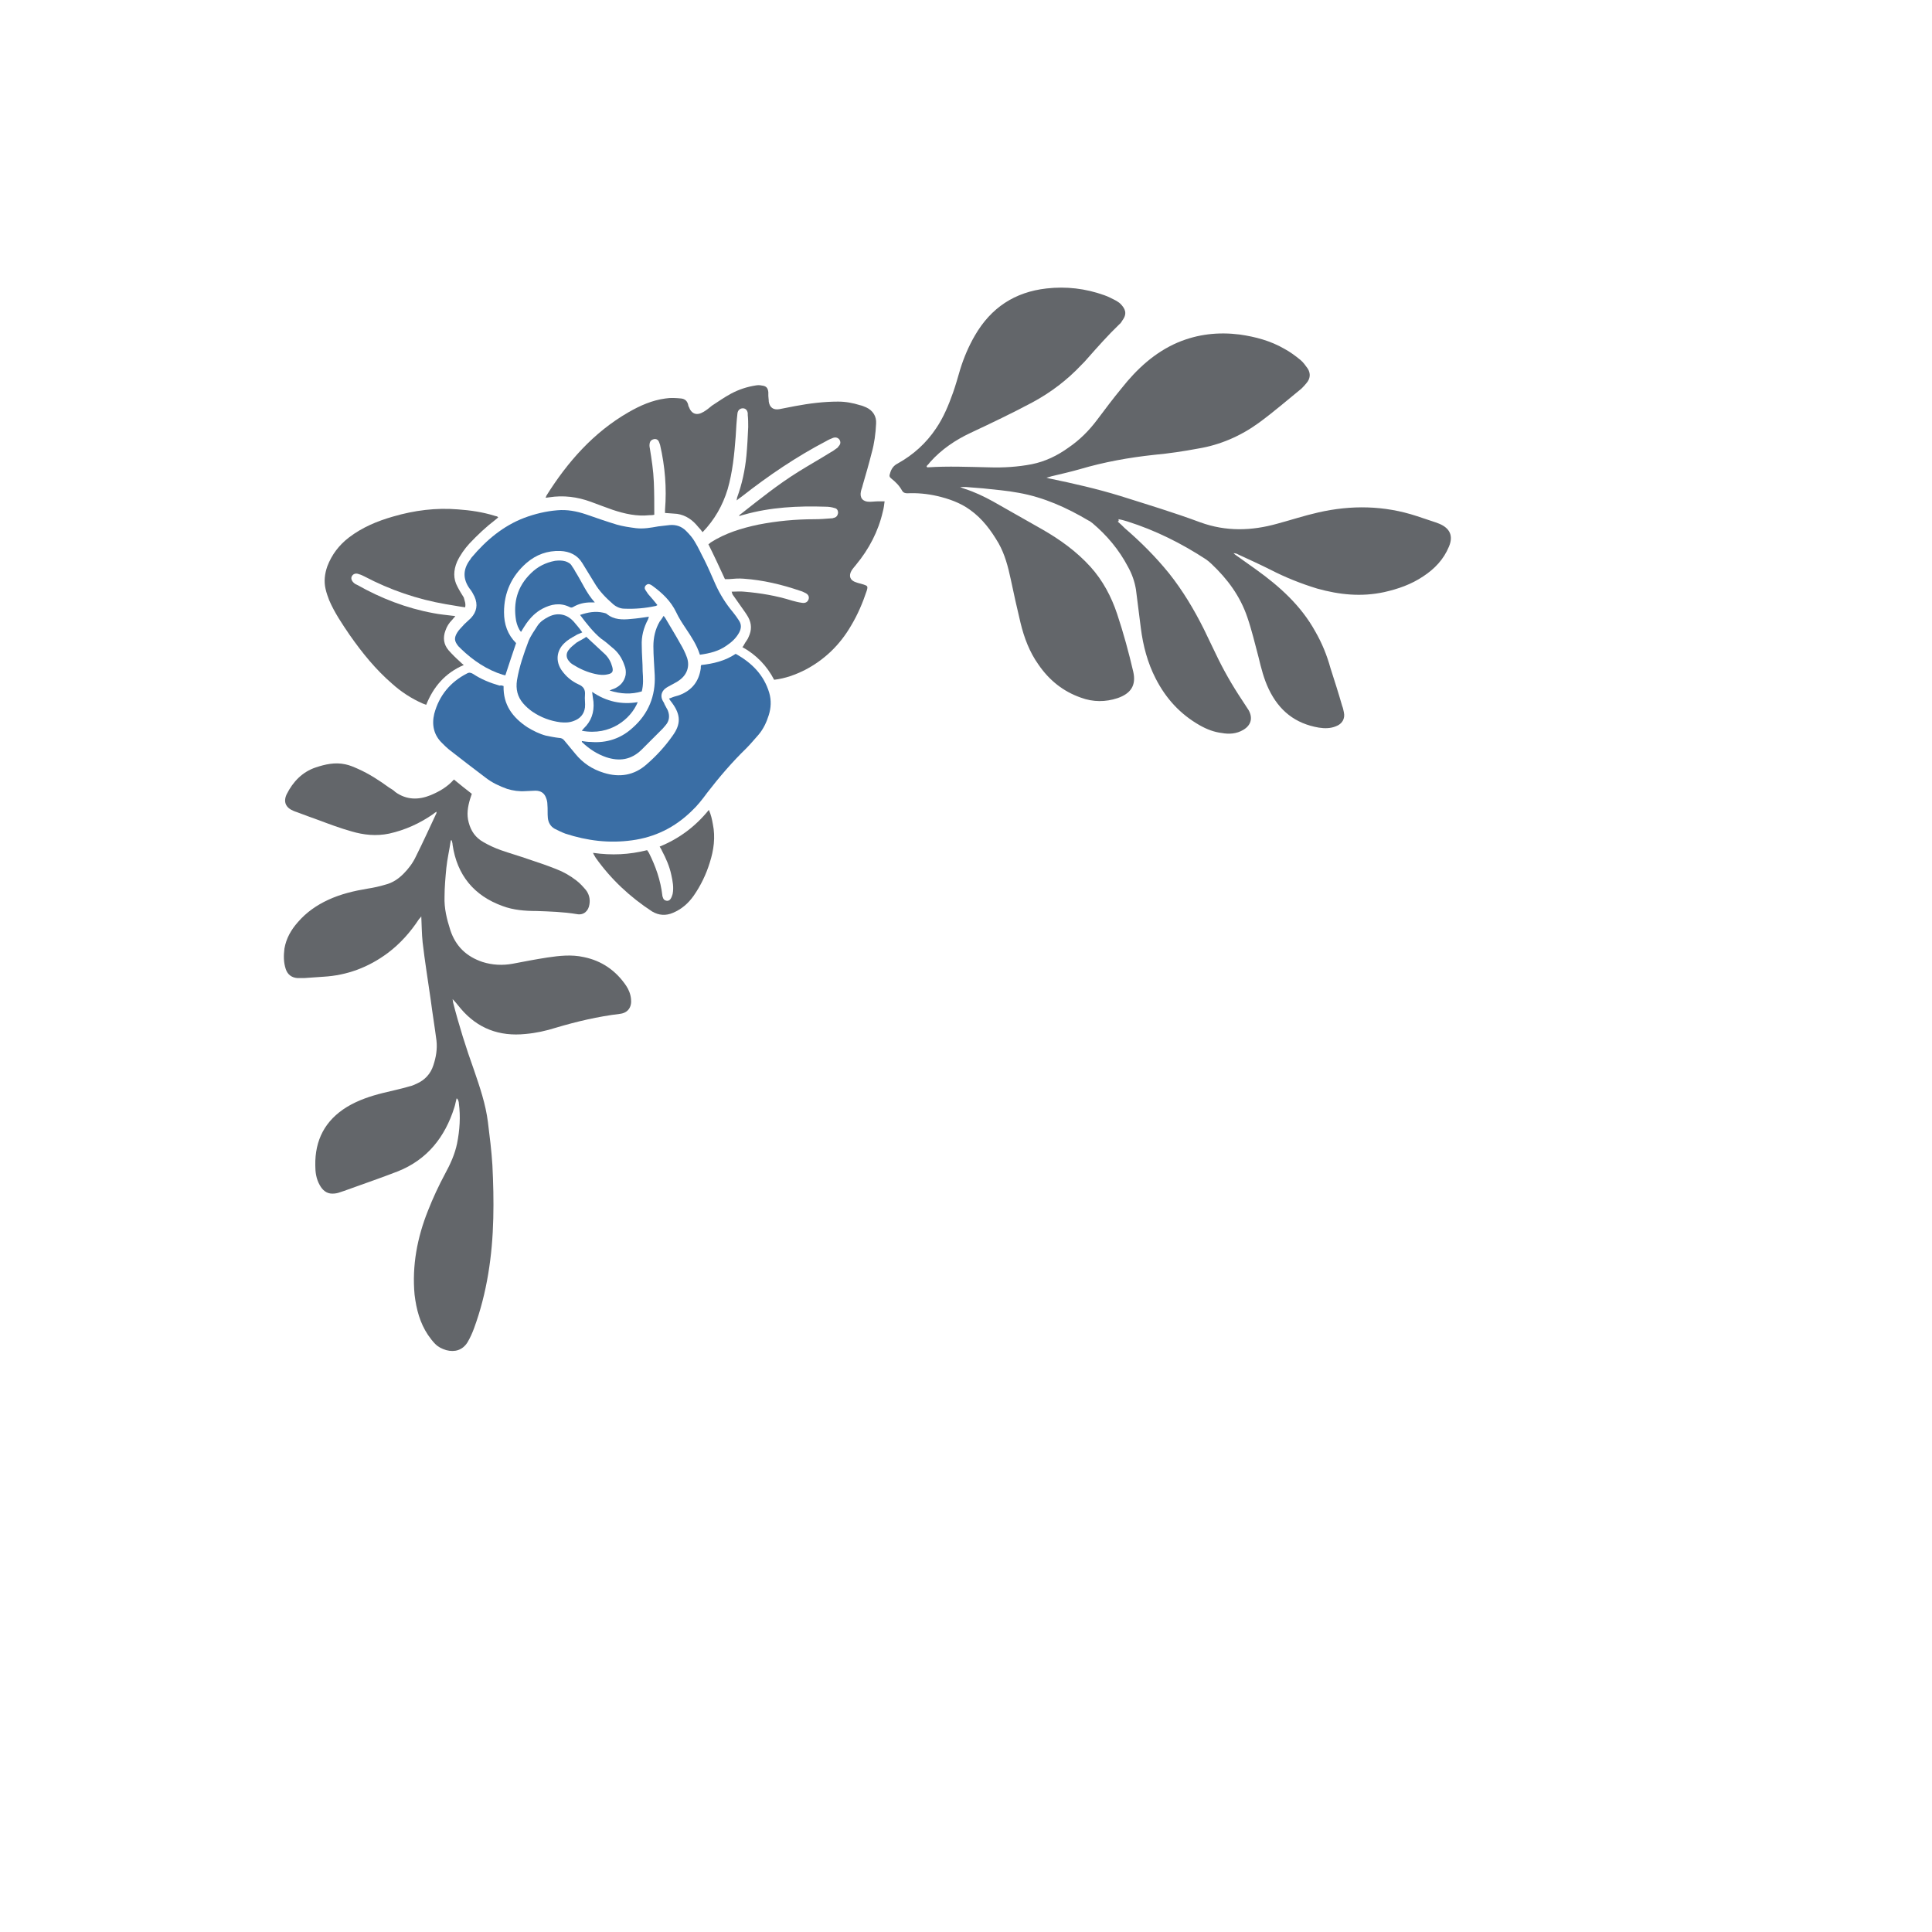
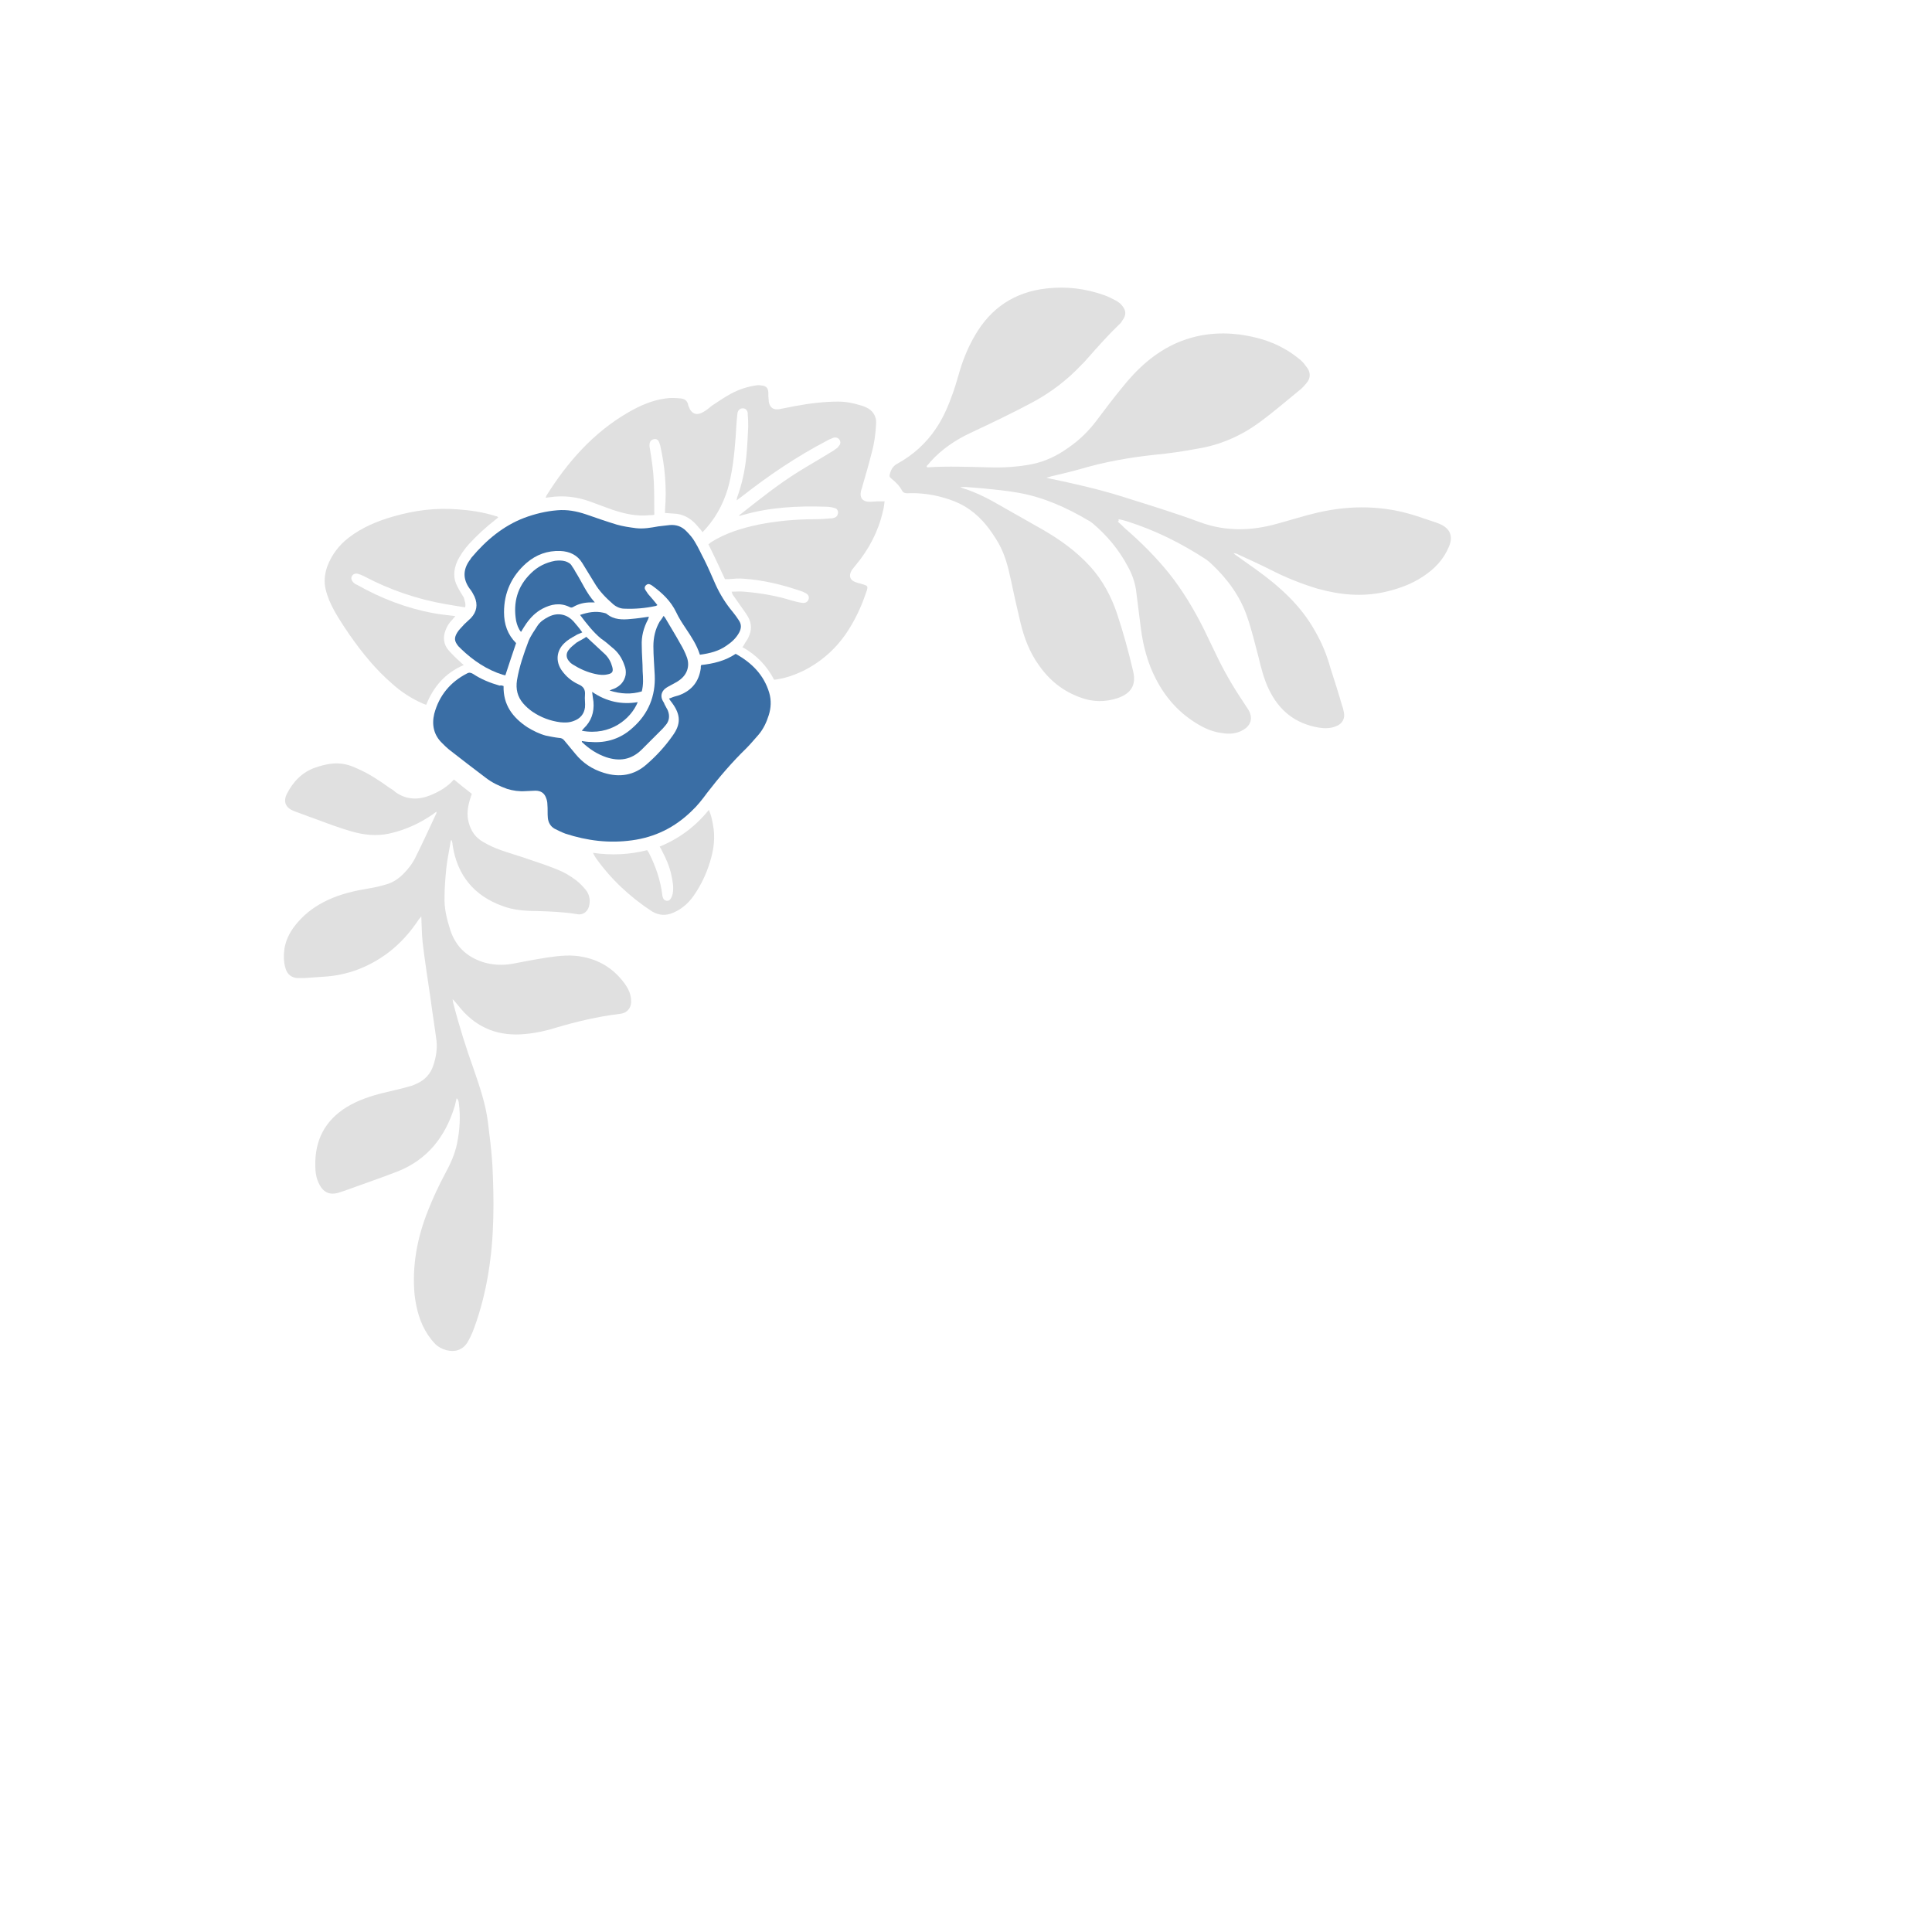
<svg xmlns="http://www.w3.org/2000/svg" version="1.1" id="Calque_1" x="0px" y="0px" viewBox="0 0 432 432" style="enable-background:new 0 0 432 432;" xml:space="preserve">
  <style type="text/css">
- 	.st0{fill:#63666A;}
- 	.st1{fill:#63666A;}
- 	.st2{fill:#63666A;}
- 	.st3{fill:#63666A;}
- 	.st4{fill:#63666A;}
- 	.st5{fill:#63666A;}
- 	.st6{fill:#63666A;}
- 	.st7{fill:#63666A;}
- 	.st8{fill:#63666A;}
- 	.st9{fill:#63666A;}
- 	.st10{fill:#63666A;}
- 	.st11{fill:#63666A;}
- 	.st12{fill:#63666A;}
- 	.st13{fill:#63666A;}
- 	.st14{fill:#63666A;}
- 	.st15{fill:#63666A;}
- 	.st16{fill:#63666A;}
- 	.st17{fill:#63666A;}
- 	.st18{fill:#63666A;}
- 	.st19{fill:#63666A;}
- 	.st20{fill:#63666A;}
- 	.st21{fill:#63666A;}
- 	.st22{fill:#63666A;}
- 	.st23{fill:#63666A;}
- 	.st24{fill:#63666A;}
- 	.st25{fill:#63666A;}
- 	.st26{fill:#63666A;}
- 	.st27{fill:#63666A;}
- 	.st28{fill:#63666A;}
- 	.st29{fill:#63666A;}
- 	.st30{fill:#63666A;}
- 	.st31{fill:#63666A;}
- 	.st32{fill:#63666A;}
- 	.st33{fill:#63666A;}
- 	.st34{fill:#63666A;}
- 	.st35{fill:#63666A;}
- 	.st36{fill:#63666A;}
- 	.st37{fill:#63666A;}
- 	.st38{fill:#63666A;}
- 	.st39{fill:#63666A;}
- 	.st40{fill:#63666A;}
- 	.st41{fill:#63666A;}
- 	.st42{fill:#63666A;}
+ 	.st0{fill:#E0E0E0;}
+ 	.st1{fill:#E0E0E0;}
+ 	.st2{fill:#E0E0E0;}
+ 	.st3{fill:#E0E0E0;}
+ 	.st4{fill:#E0E0E0;}
+ 	.st5{fill:#E0E0E0;}
+ 	.st6{fill:#E0E0E0;}
+ 	.st7{fill:#E0E0E0;}
+ 	.st8{fill:#E0E0E0;}
+ 	.st9{fill:#E0E0E0;}
+ 	.st10{fill:#E0E0E0;}
+ 	.st11{fill:#E0E0E0;}
+ 	.st12{fill:#E0E0E0;}
+ 	.st13{fill:#E0E0E0;}
+ 	.st14{fill:#E0E0E0;}
+ 	.st15{fill:#E0E0E0;}
+ 	.st16{fill:#E0E0E0;}
+ 	.st17{fill:#E0E0E0;}
+ 	.st18{fill:#E0E0E0;}
+ 	.st19{fill:#E0E0E0;}
+ 	.st20{fill:#E0E0E0;}
+ 	.st21{fill:#E0E0E0;}
+ 	.st22{fill:#E0E0E0;}
+ 	.st23{fill:#E0E0E0;}
+ 	.st24{fill:#E0E0E0;}
+ 	.st25{fill:#E0E0E0;}
+ 	.st26{fill:#E0E0E0;}
+ 	.st27{fill:#E0E0E0;}
+ 	.st28{fill:#E0E0E0;}
+ 	.st29{fill:#E0E0E0;}
+ 	.st30{fill:#E0E0E0;}
+ 	.st31{fill:#E0E0E0;}
+ 	.st32{fill:#E0E0E0;}
+ 	.st33{fill:#E0E0E0;}
+ 	.st34{fill:#E0E0E0;}
+ 	.st35{fill:#E0E0E0;}
+ 	.st36{fill:#E0E0E0;}
+ 	.st37{fill:#E0E0E0;}
+ 	.st38{fill:#E0E0E0;}
+ 	.st39{fill:#E0E0E0;}
+ 	.st40{fill:#E0E0E0;}
+ 	.st41{fill:#E0E0E0;}
+ 	.st42{fill:#E0E0E0;}
	.st43{fill:#3A6EA5;}
	.st44{fill:#3A6EA5;}
	.st45{fill:#63666A;}
- 	.st46{fill:#63666A;}
- 	.st47{fill:#63666A;}
- 	.st48{fill:#63666A;}
- 	.st49{fill:#63666A;}
- 	.st50{fill:#63666A;}
- 	.st51{fill:#63666A;}
- 	.st52{fill:#63666A;}
- 	.st53{fill:#63666A;}
- 	.st54{fill:#63666A;}
- 	.st55{fill:#63666A;}
- 	.st56{fill:#63666A;}
- 	.st57{fill:#63666A;}
- 	.st58{fill:#63666A;}
- 	.st59{fill:#63666A;}
- 	.st60{fill:#63666A;}
- 	.st61{fill:#63666A;}
- 	.st62{fill:#63666A;}
- 	.st63{fill:#63666A;}
- 	.st64{fill:#63666A;}
- 	.st65{fill:#63666A;}
- 	.st66{fill:#63666A;}
- 	.st67{fill:#63666A;}
+ 	.st46{fill:#E0E0E0;}
+ 	.st47{fill:#E0E0E0;}
+ 	.st48{fill:#E0E0E0;}
+ 	.st49{fill:#E0E0E0;}
+ 	.st50{fill:#E0E0E0;}
+ 	.st51{fill:#E0E0E0;}
+ 	.st52{fill:#E0E0E0;}
+ 	.st53{fill:#E0E0E0;}
+ 	.st54{fill:#E0E0E0;}
+ 	.st55{fill:#E0E0E0;}
+ 	.st56{fill:#E0E0E0;}
+ 	.st57{fill:#E0E0E0;}
+ 	.st58{fill:#E0E0E0;}
+ 	.st59{fill:#E0E0E0;}
+ 	.st60{fill:#E0E0E0;}
+ 	.st61{fill:#E0E0E0;}
+ 	.st62{fill:#E0E0E0;}
+ 	.st63{fill:#E0E0E0;}
+ 	.st64{fill:#E0E0E0;}
+ 	.st65{fill:#E0E0E0;}
+ 	.st66{fill:#E0E0E0;}
+ 	.st67{fill:#E0E0E0;}
</style>
  <g>
    <g>
      <g>
        <path class="st27" d="M249.9,116.6c0.6,0.5,1.1,1,1.6,1.5c3.6,3.1,6.9,6.4,9.9,10.1c3.1,3.9,5.6,8.1,7.8,12.5     c0.9,1.8,1.7,3.6,2.6,5.4c1.7,3.6,3.7,7.1,5.9,10.4c0.5,0.8,1,1.5,1.5,2.3c1,1.8,0.5,3.4-1.2,4.4c-1.5,0.9-3.2,1-4.8,0.7     c-1.7-0.2-3.3-0.8-4.9-1.7c-4.4-2.5-7.6-6-9.9-10.5c-1.8-3.5-2.8-7.3-3.3-11.2c-0.4-2.9-0.7-5.8-1.1-8.7     c-0.3-1.8-0.9-3.5-1.8-5.1c-2-3.8-4.7-7-7.9-9.7c-0.3-0.2-0.6-0.5-0.9-0.6c-4.9-2.9-10-5.2-15.6-6.2c-2.6-0.5-5.3-0.7-8-1     c-1.3-0.1-2.5-0.2-3.8-0.3c-0.4,0-0.7,0-1.3,0c0.4,0.2,0.7,0.3,1,0.4c2.2,0.7,4.3,1.7,6.3,2.8c3.7,2.1,7.4,4.2,11.1,6.3     c4,2.3,7.6,4.9,10.7,8.3c2.8,3.1,4.7,6.7,6,10.6c1.4,4.2,2.6,8.6,3.6,12.9c0.7,3.1-0.6,4.9-3.5,5.9c-2.7,0.9-5.5,0.9-8.2-0.1     c-4-1.4-7.1-3.9-9.5-7.4c-2-2.8-3.2-6-4-9.3c-0.8-3.3-1.5-6.5-2.2-9.8c-0.6-2.8-1.3-5.5-2.7-8c-1.7-2.9-3.6-5.5-6.4-7.5     c-2.2-1.6-4.8-2.5-7.4-3.1c-2.2-0.5-4.4-0.7-6.6-0.6c-0.5,0-0.9-0.1-1.2-0.6c-0.6-1.1-1.4-1.9-2.4-2.7c-0.4-0.3-0.5-0.6-0.3-1.1     c0.3-1.1,0.8-1.8,1.8-2.3c3.4-1.9,6.3-4.5,8.5-7.8c1.7-2.5,2.8-5.2,3.8-8c0.6-1.7,1.1-3.5,1.6-5.2c0.8-2.6,1.9-5.2,3.3-7.6     c3.6-6.2,8.9-9.7,16-10.5c4.4-0.5,8.7,0,12.9,1.5c0.9,0.3,1.8,0.8,2.6,1.2c0.3,0.2,0.7,0.4,1,0.7c1.1,1.1,1.6,2.2,0.5,3.7     c-0.2,0.3-0.4,0.7-0.7,0.9c-2.5,2.4-4.8,5-7.1,7.6c-0.4,0.5-0.9,1-1.4,1.5c-3.2,3.4-6.9,6.2-11,8.4c-4.5,2.4-9.1,4.6-13.8,6.8     c-3.4,1.6-6.5,3.7-9,6.5c-0.2,0.3-0.5,0.6-0.7,0.8c-0.1,0.1-0.1,0.2-0.1,0.3c0.1,0,0.2,0.1,0.2,0.1c4.6-0.3,9.2-0.1,13.8,0     c3.2,0.1,6.4-0.1,9.5-0.7c3-0.6,5.7-1.9,8.2-3.7c2.5-1.7,4.6-3.8,6.4-6.2c1.8-2.4,3.6-4.8,5.5-7.1c3.4-4.3,7.4-8,12.5-10.2     c4.5-1.9,9.1-2.4,13.9-1.8c3.5,0.5,6.9,1.4,10,3.2c1.3,0.7,2.5,1.6,3.6,2.5c0.6,0.5,1.1,1.2,1.6,1.9c0.7,1.1,0.6,2.3-0.3,3.3     c-0.3,0.4-0.7,0.8-1.1,1.2c-3.2,2.6-6.3,5.3-9.6,7.7c-4,2.9-8.6,4.9-13.5,5.7c-3.2,0.6-6.5,1.1-9.8,1.4     c-5.6,0.6-11.2,1.6-16.6,3.2c-2.1,0.6-4.3,1.1-6.4,1.6c-0.3,0.1-0.6,0.2-1.1,0.3c0.4,0.1,0.5,0.2,0.7,0.2     c5.3,1.1,10.6,2.3,15.8,3.9c6,1.9,12,3.7,17.9,5.9c5.8,2.1,11.5,1.9,17.2,0.3c3-0.8,6-1.8,9.1-2.5c7.4-1.7,14.8-1.6,22.1,0.8     c1.4,0.5,2.8,0.9,4.2,1.4c0.3,0.1,0.5,0.2,0.8,0.3c2.4,1,3.2,2.7,2.2,5.1c-1.2,2.9-3.2,5-5.8,6.7c-2.7,1.8-5.6,2.8-8.7,3.5     c-5.1,1.1-10,0.6-15-0.8c-3.6-1.1-7.1-2.5-10.4-4.2c-2.4-1.2-4.8-2.3-7.2-3.4c-0.3-0.2-0.7-0.3-1.1-0.3c0.2,0.1,0.3,0.3,0.5,0.4     c1.5,1.1,3,2.1,4.5,3.2c5.3,3.8,10.1,8.1,13.3,13.9c1.5,2.6,2.6,5.3,3.4,8.2c0.9,2.8,1.8,5.6,2.6,8.4c0.2,0.5,0.3,1,0.4,1.5     c0.3,1.4-0.4,2.6-1.8,3.1c-1.2,0.5-2.5,0.5-3.8,0.3c-5.3-0.9-8.9-3.8-11.2-8.6c-1.1-2.3-1.7-4.7-2.3-7.2c-0.8-3-1.5-6-2.5-8.9     c-1.6-4.7-4.4-8.5-8-11.9c-0.4-0.4-0.8-0.7-1.2-1c-5.5-3.6-11.3-6.5-17.6-8.5c-0.7-0.2-1.3-0.4-2-0.5     C250.2,116.6,250.1,116.6,249.9,116.6z" />
        <path class="st27" d="M102.1,245.6c-0.2,0.7-0.3,1.4-0.5,2c-2.1,6.7-6.1,11.7-12.6,14.3c-3.1,1.2-6.2,2.3-9.3,3.4     c-1.2,0.4-2.4,0.9-3.7,1.3c-0.5,0.2-1.1,0.3-1.7,0.3c-1.3,0-2.2-0.8-2.8-1.9c-0.8-1.4-1-2.9-1-4.4c-0.1-5.7,2.2-10.1,7.1-13.1     c2.5-1.5,5.2-2.4,8-3.1c2-0.5,4-0.9,6-1.5c0.6-0.1,1.1-0.4,1.6-0.6c1.8-0.8,3.1-2.2,3.7-4.1c0.6-1.8,0.9-3.6,0.7-5.5     c-0.4-3.1-0.9-6.1-1.3-9.2c-0.6-4.2-1.3-8.5-1.8-12.8c-0.2-1.9-0.2-3.8-0.3-5.8c-0.2,0.3-0.3,0.4-0.5,0.6c-1.9,2.9-4.2,5.5-7,7.6     c-4.3,3.2-9.1,5-14.4,5.3c-1.5,0.1-2.9,0.2-4.3,0.3c-0.5,0-1,0-1.5,0c-1.3-0.1-2.2-0.8-2.6-2c-0.5-1.5-0.5-3-0.3-4.6     c0.4-2.3,1.5-4.2,3-5.9c1.9-2.2,4.2-3.8,6.8-5c2.8-1.3,5.8-2,8.8-2.5c1.3-0.2,2.7-0.5,4-0.9c1.6-0.4,2.9-1.3,4-2.4     c1.1-1.1,2.1-2.4,2.8-3.9c1.6-3.2,3.1-6.5,4.6-9.7c0,0,0-0.1,0-0.3c-0.3,0.2-0.5,0.3-0.7,0.5c-3,2.1-6.3,3.6-9.9,4.4     c-2.9,0.6-5.7,0.3-8.4-0.5c-2.5-0.7-4.9-1.6-7.3-2.5c-1.7-0.6-3.3-1.2-4.9-1.8c-0.3-0.1-0.6-0.2-0.8-0.3c-1.7-0.7-2.3-2-1.5-3.7     c1.4-2.8,3.5-5,6.5-6c2.1-0.7,4.3-1.2,6.6-0.7c1,0.2,1.9,0.6,2.8,1c2.5,1.1,4.8,2.6,7,4.2c0.5,0.3,1,0.6,1.4,1     c2.5,1.8,5.2,1.8,7.9,0.7c1.9-0.8,3.7-1.8,5.2-3.5c1.3,1.1,2.6,2.1,4,3.2c-0.1,0.4-0.3,0.8-0.4,1.2c-0.5,1.7-0.8,3.4-0.3,5.2     c0.5,1.9,1.5,3.4,3.3,4.4c1.2,0.7,2.5,1.3,3.9,1.8c2,0.7,4.1,1.3,6.1,2c2.1,0.7,4.2,1.4,6.2,2.2c1.6,0.6,3.2,1.5,4.6,2.6     c0.8,0.6,1.5,1.4,2.1,2.1c0.7,0.9,1,2,0.8,3.2c-0.2,1.5-1.3,2.5-2.8,2.2c-3-0.5-6.1-0.6-9.1-0.7c-2.5,0-5.1-0.2-7.5-1.1     c-6.4-2.3-10.2-6.9-11.2-13.7c0-0.3-0.1-0.6-0.2-1c-0.1,0-0.1,0-0.2,0c-0.3,2.1-0.8,4.2-1,6.2c-0.2,2.1-0.4,4.3-0.4,6.4     c-0.1,2.6,0.5,5,1.3,7.5c1.2,3.6,3.6,5.9,7.2,7.1c2.2,0.7,4.5,0.8,6.7,0.4c2.6-0.5,5.2-1,7.8-1.4c2.7-0.4,5.4-0.7,8.1-0.1     c4,0.8,7.2,3,9.5,6.4c0.6,0.9,1,1.9,1.1,3c0.2,1.8-0.7,3.1-2.5,3.3c-4.9,0.6-9.6,1.7-14.3,3.1c-2.2,0.7-4.5,1.2-6.8,1.4     c-5.8,0.6-10.7-1.2-14.5-5.7c-0.6-0.7-1.1-1.4-1.8-2.1c0,0.2,0.1,0.4,0.1,0.7c1.3,5.1,2.9,10.2,4.7,15.2     c1.3,3.8,2.6,7.6,3.1,11.6c0.4,3.2,0.8,6.4,1,9.6c0.2,4,0.3,7.9,0.2,11.9c-0.2,8.4-1.4,16.7-4.3,24.6c-0.4,1.1-0.9,2.2-1.5,3.2     c-1.1,1.7-2.8,2.2-4.7,1.7c-1-0.3-1.8-0.7-2.5-1.4c-0.6-0.6-1.1-1.3-1.6-2c-1.8-2.7-2.6-5.7-3-9c-0.6-6.5,0.6-12.8,3-18.8     c1.1-2.8,2.4-5.6,3.8-8.2c1.2-2.2,2.2-4.4,2.7-6.8c0.6-3,0.8-6,0.4-9c0-0.3-0.1-0.5-0.2-0.8C102.2,245.7,102.2,245.6,102.1,245.6     z" />
      </g>
      <g>
        <g>
          <path class="st52" d="M165.3,115.2c0.1-0.1,0.3-0.2,0.4-0.3c4.2-3.3,8.3-6.6,12.8-9.4c2.4-1.5,4.9-2.9,7.3-4.4      c0.4-0.2,0.8-0.5,1.2-0.8c0.2-0.1,0.4-0.3,0.5-0.5c0.5-0.5,0.5-1,0.2-1.5c-0.3-0.4-0.8-0.6-1.4-0.4c-0.5,0.2-1,0.4-1.5,0.7      c-6.7,3.5-12.9,7.7-18.9,12.4c-0.4,0.3-0.7,0.5-1.2,0.9c0.1-0.3,0.1-0.5,0.1-0.6c1.1-3,1.8-6.2,2.1-9.4c0.2-2.1,0.3-4.3,0.4-6.4      c0-0.9,0-1.8-0.1-2.7c0-0.1,0-0.2,0-0.4c-0.1-0.7-0.5-1.1-1.1-1.1c-0.6,0-1.1,0.4-1.2,1.1c-0.2,1.7-0.3,3.4-0.4,5.2      c-0.3,4-0.7,8-1.8,11.8c-1.1,3.6-2.9,6.8-5.6,9.6c-0.3-0.4-0.6-0.8-1-1.2c-1.2-1.5-2.7-2.6-4.7-2.9c-0.9-0.1-1.7-0.1-2.7-0.2      c0-0.2,0-0.4,0-0.7c0.4-4.9,0-9.7-1.1-14.5c-0.1-0.3-0.2-0.6-0.3-0.8c-0.2-0.4-0.6-0.6-1.1-0.5c-0.5,0.1-0.8,0.4-0.9,0.8      c-0.1,0.4-0.1,0.8,0,1.2c0.4,2.5,0.8,5,0.9,7.6c0.1,2.4,0.1,4.8,0.1,7.3c-0.4,0.1-0.7,0.1-1.1,0.1c-2.8,0.3-5.5-0.3-8.2-1.2      c-1.7-0.6-3.3-1.2-4.9-1.8c-3-1.1-6.1-1.5-9.3-1c-0.2,0-0.5,0.1-0.8,0.1c0.1-0.2,0.1-0.3,0.2-0.5c4.7-7.5,10.5-14.1,18.3-18.6      c2.6-1.5,5.3-2.7,8.3-3.1c1.2-0.2,2.4-0.1,3.5,0c0.9,0.1,1.4,0.6,1.6,1.5c0,0.1,0,0.2,0.1,0.3c0.6,1.7,1.8,2.1,3.3,1.2      c0.7-0.4,1.3-0.9,1.9-1.4c1.4-0.9,2.8-1.9,4.3-2.7c1.7-0.9,3.5-1.5,5.4-1.8c0.5-0.1,1-0.1,1.4,0c1,0.1,1.4,0.5,1.5,1.5      c0,0.3,0,0.5,0,0.8c0,0.4,0.1,0.8,0.1,1.3c0.2,1.3,1,1.9,2.3,1.7c1.2-0.2,2.4-0.5,3.6-0.7c3.2-0.6,6.4-1,9.6-1      c1.7,0,3.3,0.3,4.9,0.8c0.5,0.1,0.9,0.3,1.4,0.5c1.5,0.7,2.3,2,2.2,3.6c-0.1,2.2-0.4,4.5-1,6.6c-0.6,2.4-1.3,4.8-2,7.2      c-0.1,0.5-0.3,0.9-0.4,1.4c-0.3,1.4,0.4,2.3,1.9,2.3c0.7,0,1.3-0.1,2-0.1c0.4,0,0.8,0,1.4,0c-0.1,0.8-0.2,1.6-0.4,2.3      c-1,4.4-3.1,8.4-6,11.9c-0.3,0.4-0.7,0.8-1,1.3c-0.7,1.2-0.3,2.2,1,2.6c0.5,0.2,1.1,0.3,1.7,0.5c0.9,0.3,1,0.4,0.7,1.4      c-0.9,2.7-2,5.3-3.5,7.8c-2.5,4.3-5.9,7.6-10.3,9.9c-2.2,1.1-4.4,1.9-6.9,2.2c-1.6-3.1-4-5.6-7.1-7.3c0.2-0.2,0.3-0.4,0.4-0.6      c0.3-0.6,0.8-1.1,1-1.7c0.7-1.5,0.7-2.9-0.1-4.4c-0.4-0.7-0.9-1.4-1.4-2.1c-0.6-0.9-1.3-1.8-1.9-2.7c-0.2-0.2-0.3-0.5-0.4-0.9      c1,0,1.9-0.1,2.8,0c3.6,0.3,7.2,0.9,10.7,2c0.7,0.2,1.5,0.4,2.3,0.5c0.7,0.1,1.2-0.2,1.4-0.8c0.2-0.6-0.1-1.1-0.7-1.4      c-0.4-0.2-0.8-0.4-1.2-0.5c-4.1-1.4-8.3-2.4-12.6-2.7c-1.1-0.1-2.2,0-3.4,0.1c-0.3,0-0.5,0-0.8,0c-1.2-2.6-2.4-5.2-3.7-7.8      c0.2-0.1,0.4-0.3,0.5-0.4c3.3-2.1,6.9-3.2,10.7-4c4.1-0.8,8.3-1.2,12.5-1.2c1.3,0,2.5-0.1,3.8-0.2c0.2,0,0.3,0,0.5-0.1      c0.6-0.1,0.9-0.5,1-1.1c0-0.5-0.2-1-0.8-1.1c-0.6-0.2-1.3-0.3-2-0.3c-6.2-0.2-12.3,0.1-18.3,1.8c-0.5,0.1-0.9,0.3-1.4,0.4      C165.4,115.4,165.4,115.3,165.3,115.2z" />
          <g>
            <path class="st50" d="M104,135.8c-1.5-0.2-2.9-0.5-4.3-0.7c-6.4-1.1-12.5-3.2-18.2-6.2c-0.4-0.2-0.8-0.4-1.2-0.5       c-0.7-0.3-1.3-0.1-1.6,0.4c-0.3,0.5-0.1,1.1,0.5,1.6c0.2,0.2,0.5,0.3,0.7,0.4c5.3,3,11,5.2,17,6.3c1.5,0.3,2.9,0.4,4.4,0.6       c0.1,0,0.3,0,0.5,0.1c-0.3,0.3-0.5,0.6-0.7,0.8c-0.7,0.7-1.2,1.5-1.5,2.4c-0.6,1.6-0.4,3.1,0.7,4.4c0.8,0.9,1.6,1.7,2.5,2.5       c0.3,0.3,0.5,0.5,0.9,0.8c-4.2,1.8-6.8,4.9-8.4,8.9c-0.3-0.1-0.5-0.2-0.8-0.3c-2.5-1.1-4.8-2.6-6.8-4.4       c-3.7-3.2-6.7-6.9-9.5-10.9c-1.7-2.5-3.4-5-4.6-7.8c-0.3-0.8-0.6-1.6-0.8-2.5c-0.4-1.7-0.2-3.4,0.4-5.1c1-2.6,2.6-4.7,4.8-6.4       c3-2.3,6.4-3.7,9.9-4.7c4.8-1.4,9.6-2,14.5-1.6c2.8,0.2,5.5,0.6,8.1,1.4c0.2,0.1,0.5,0.1,0.7,0.2c0,0,0.1,0.1,0.2,0.2       c-0.2,0.2-0.4,0.3-0.6,0.5c-2.1,1.6-4,3.4-5.8,5.3c-1.1,1.2-2.1,2.6-2.8,4.1c-0.8,1.9-0.9,3.8,0.1,5.6c0.4,0.8,0.9,1.6,1.4,2.4       C103.9,134.4,104.2,135,104,135.8z" />
            <path class="st50" d="M132.6,190.7c4.2,0.6,8.1,0.4,12.1-0.6c0.1,0.2,0.3,0.4,0.4,0.6c1.5,3,2.6,6.1,3,9.5c0,0.1,0,0.2,0.1,0.4       c0.1,0.4,0.3,0.7,0.8,0.8c0.4,0.1,0.8-0.1,1-0.5c0.2-0.3,0.3-0.7,0.4-1c0.3-1.5,0-2.9-0.3-4.3c-0.4-1.9-1.2-3.7-2.1-5.4       c-0.1-0.3-0.3-0.5-0.5-0.9c4.4-1.8,8-4.5,11-8.2c0.5,1.1,0.7,2.1,0.9,3.2c0.6,2.9,0.2,5.8-0.7,8.6c-0.8,2.6-2,5.1-3.6,7.4       c-1.2,1.7-2.7,3-4.6,3.8c-1.6,0.7-3.2,0.6-4.7-0.3c-4.9-3.2-9.2-7.2-12.6-12C133,191.4,132.8,191.2,132.6,190.7z" />
          </g>
        </g>
        <g>
          <path class="st43" d="M112.6,153.4c-0.1,4.2,2,7,5.3,9.2c1.3,0.8,2.7,1.5,4.2,1.9c1,0.2,2,0.4,2.9,0.5c0.5,0,0.9,0.2,1.2,0.6      c0.8,1,1.6,1.9,2.4,2.9c1.7,2.1,3.8,3.5,6.4,4.3c3.5,1.1,6.8,0.6,9.6-1.9c2.2-1.9,4.2-4.1,5.8-6.4c1.9-2.6,1.8-4.7-0.1-7.3      c-0.2-0.3-0.5-0.6-0.7-1c0.3-0.1,0.6-0.2,0.8-0.3c0.5-0.2,1.1-0.3,1.6-0.5c2.8-1.1,4.3-3.1,4.7-6c0-0.1,0-0.2,0-0.3      c0-0.1,0-0.2,0.1-0.4c2.7-0.3,5.3-0.9,7.7-2.5c3.6,2,6.3,4.7,7.5,8.7c0.5,1.7,0.4,3.4-0.1,5c-0.5,1.6-1.2,3.1-2.3,4.4      c-0.9,1-1.8,2.1-2.7,3c-3.2,3.1-6.1,6.5-8.8,10c-1.1,1.5-2.2,2.9-3.5,4.1c-3.7,3.6-8.1,5.8-13.3,6.5c-5.1,0.7-10,0.1-14.9-1.5      c-0.8-0.3-1.6-0.7-2.4-1.1c-0.9-0.5-1.4-1.4-1.5-2.4c-0.1-1,0-2-0.1-3c0-0.5-0.1-1-0.3-1.5c-0.4-1.1-1.2-1.6-2.4-1.6      c-0.7,0-1.5,0.1-2.2,0.1c-1.4,0.1-2.8-0.1-4.1-0.5c-1.7-0.6-3.4-1.4-4.8-2.5c-2.8-2.1-5.5-4.2-8.2-6.3c-0.5-0.4-1-0.9-1.5-1.4      c-1.9-1.8-2.4-4.1-1.8-6.6c1.1-4.1,3.6-7.1,7.3-9c0.5-0.3,0.9-0.2,1.4,0.1c1.8,1.2,3.8,2,5.9,2.6      C112.1,153.2,112.3,153.3,112.6,153.4z" />
          <path class="st43" d="M156.5,146.4c-0.7-2.2-1.9-4-3.1-5.8c-0.8-1.2-1.6-2.4-2.2-3.7c-1.2-2.5-3.1-4.3-5.3-5.9      c-0.1-0.1-0.3-0.2-0.5-0.3c-0.4-0.2-0.7-0.1-1,0.2c-0.3,0.3-0.3,0.7-0.1,1c0.2,0.3,0.4,0.6,0.6,0.9c0.7,0.8,1.4,1.6,2.1,2.5      c-0.2,0.1-0.3,0.2-0.4,0.2c-2.3,0.5-4.7,0.7-7,0.6c-0.9,0-1.8-0.4-2.5-1c-1.6-1.4-3.1-2.9-4.2-4.8c-0.9-1.5-1.8-2.9-2.7-4.4      c-1.1-1.8-2.8-2.6-4.9-2.7c-2.9-0.1-5.4,0.8-7.6,2.7c-3.3,2.9-5,6.6-5,11c0,2.7,0.8,5,2.7,6.9c-0.8,2.4-1.6,4.7-2.4,7.2      c-0.2,0-0.3-0.1-0.5-0.1c-3.6-1.1-6.7-3.2-9.4-5.8c-0.2-0.2-0.4-0.4-0.6-0.6c-0.9-1.1-1-1.8-0.3-3c0.4-0.7,1.1-1.3,1.6-1.9      c0.5-0.5,1-0.9,1.5-1.4c1.3-1.4,1.6-3,0.8-4.8c-0.3-0.6-0.6-1.2-1.1-1.8c-1.5-2.1-1.5-4.2,0-6.3c0.2-0.2,0.3-0.5,0.5-0.7      c3.2-3.8,7-7,11.7-8.8c2.4-0.9,4.9-1.5,7.4-1.7c2.2-0.2,4.3,0.2,6.4,0.9c2.3,0.8,4.6,1.6,6.9,2.3c1.4,0.4,2.8,0.6,4.3,0.8      c1.7,0.2,3.3-0.1,5-0.4c0.9-0.1,1.7-0.2,2.6-0.3c1.4-0.1,2.6,0.3,3.6,1.3c0.8,0.8,1.5,1.6,2,2.5c0.8,1.3,1.4,2.7,2.1,4      c0.9,1.8,1.7,3.7,2.5,5.5c1,2.2,2.3,4.3,3.9,6.2c0.5,0.6,0.9,1.2,1.3,1.8c0.6,0.9,0.6,1.7,0.1,2.7c-0.7,1.3-1.7,2.2-2.9,3      C160.7,145.6,158.7,146.1,156.5,146.4z" />
          <path class="st43" d="M130.2,141.4c-0.6,0.3-1.1,0.4-1.5,0.7c-0.9,0.5-1.8,1-2.5,1.7c-1.8,1.7-2,4.1-0.6,6.1      c1,1.4,2.2,2.4,3.7,3.1c1.2,0.5,1.6,1.2,1.5,2.4c-0.1,0.9,0.1,1.9,0,2.8c-0.2,1.5-1.1,2.5-2.5,3c-1,0.4-2,0.4-3,0.3      c-2.3-0.3-4.4-1.1-6.3-2.4c-0.7-0.5-1.4-1.1-2-1.8c-1.3-1.5-1.7-3.2-1.4-5.2c0.5-3,1.5-5.9,2.6-8.8c0.5-1.2,1.3-2.3,2-3.4      c0.6-0.9,1.5-1.5,2.5-2c2.2-1.1,4.2-0.4,5.5,1C128.8,139.6,129.5,140.4,130.2,141.4z" />
          <path class="st43" d="M130.1,165.7c0.7,0.1,1.3,0.2,2,0.2c3.6,0.3,6.8-0.8,9.4-3.2c3.5-3.1,5.1-7.1,4.9-11.7      c-0.1-2.2-0.3-4.4-0.3-6.5c0-1.9,0.4-3.8,1.4-5.5c0.3-0.4,0.6-0.8,0.9-1.3c0.1,0.2,0.2,0.3,0.3,0.4c1.1,1.9,2.3,3.8,3.4,5.8      c0.6,1,1.1,2,1.5,3.1c0.7,2,0,3.9-1.7,5.1c-0.5,0.4-1.2,0.7-1.7,1c-0.5,0.3-1,0.5-1.5,0.9c-0.8,0.7-1,1.6-0.6,2.5      c0.1,0.3,0.4,0.6,0.5,1c0.2,0.4,0.5,0.9,0.7,1.3c0.5,1.2,0.4,2.4-0.5,3.4c-0.2,0.2-0.4,0.5-0.6,0.7c-1.6,1.6-3.2,3.2-4.8,4.8      c-2.3,2.2-4.9,2.6-7.9,1.6c-2-0.7-3.7-1.8-5.3-3.3C130.1,165.9,130.1,165.8,130.1,165.7z" />
          <path class="st43" d="M133,134.7c-0.4,0-0.6,0-0.9,0c-1.4,0-2.7,0.3-3.9,1c-0.3,0.2-0.6,0.2-0.9,0c-2.1-1-4.1-0.6-6,0.4      c-1.5,0.8-2.6,1.9-3.6,3.3c-0.4,0.6-0.8,1.2-1.2,1.9c-0.6-0.7-0.9-1.6-1.1-2.5c-0.7-4.1,0.3-7.7,3.3-10.6      c1.5-1.5,3.3-2.4,5.4-2.8c0.8-0.1,1.6-0.1,2.3,0.1c0.6,0.2,1.2,0.5,1.5,1.1c0.3,0.4,0.6,0.9,0.8,1.3      C130.1,130.1,131.1,132.6,133,134.7z" />
          <path class="st43" d="M129.7,137.5c1.8-0.6,3.4-0.9,5.2-0.5c0.3,0.1,0.6,0.1,0.8,0.3c1.6,1.3,3.5,1.3,5.4,1.1      c1.3-0.1,2.6-0.3,4-0.5c-0.1,0.2-0.1,0.4-0.2,0.6c-1,1.9-1.5,3.8-1.4,5.9c0,1.9,0.2,3.8,0.2,5.7c0.1,1.5,0.2,3-0.2,4.5      c-2.3,0.7-4.7,0.6-7.2-0.2c0.4-0.2,0.7-0.3,1-0.4c1.4-0.6,2.3-1.6,2.6-3.1c0.1-0.8,0-1.5-0.3-2.2c-0.5-1.5-1.4-2.9-2.7-3.9      c-0.8-0.7-1.6-1.4-2.5-2C132.7,141.4,131.2,139.5,129.7,137.5z" />
          <path class="st43" d="M132.4,154.7c3.2,2.2,6.6,2.9,10.2,2.3c-1.5,3.7-6.1,7.6-12.5,6.4c0.1-0.2,0.3-0.3,0.4-0.5      c1.7-1.6,2.4-3.6,2.2-6C132.6,156.3,132.5,155.5,132.4,154.7z" />
          <path class="st43" d="M131.1,142.4c1.4,1.3,2.8,2.6,4.2,3.9c0.8,0.8,1.3,1.7,1.6,2.8c0.3,1.1,0,1.5-1.1,1.7      c-0.9,0.2-1.8,0.1-2.7-0.1c-1.8-0.4-3.4-1.1-5-2.1c-0.3-0.2-0.6-0.4-0.8-0.7c-0.7-0.7-0.8-1.7-0.2-2.5c0.5-0.7,1.2-1.2,1.8-1.7      C129.7,143.2,130.4,142.9,131.1,142.4z" />
        </g>
      </g>
    </g>
  </g>
</svg>
